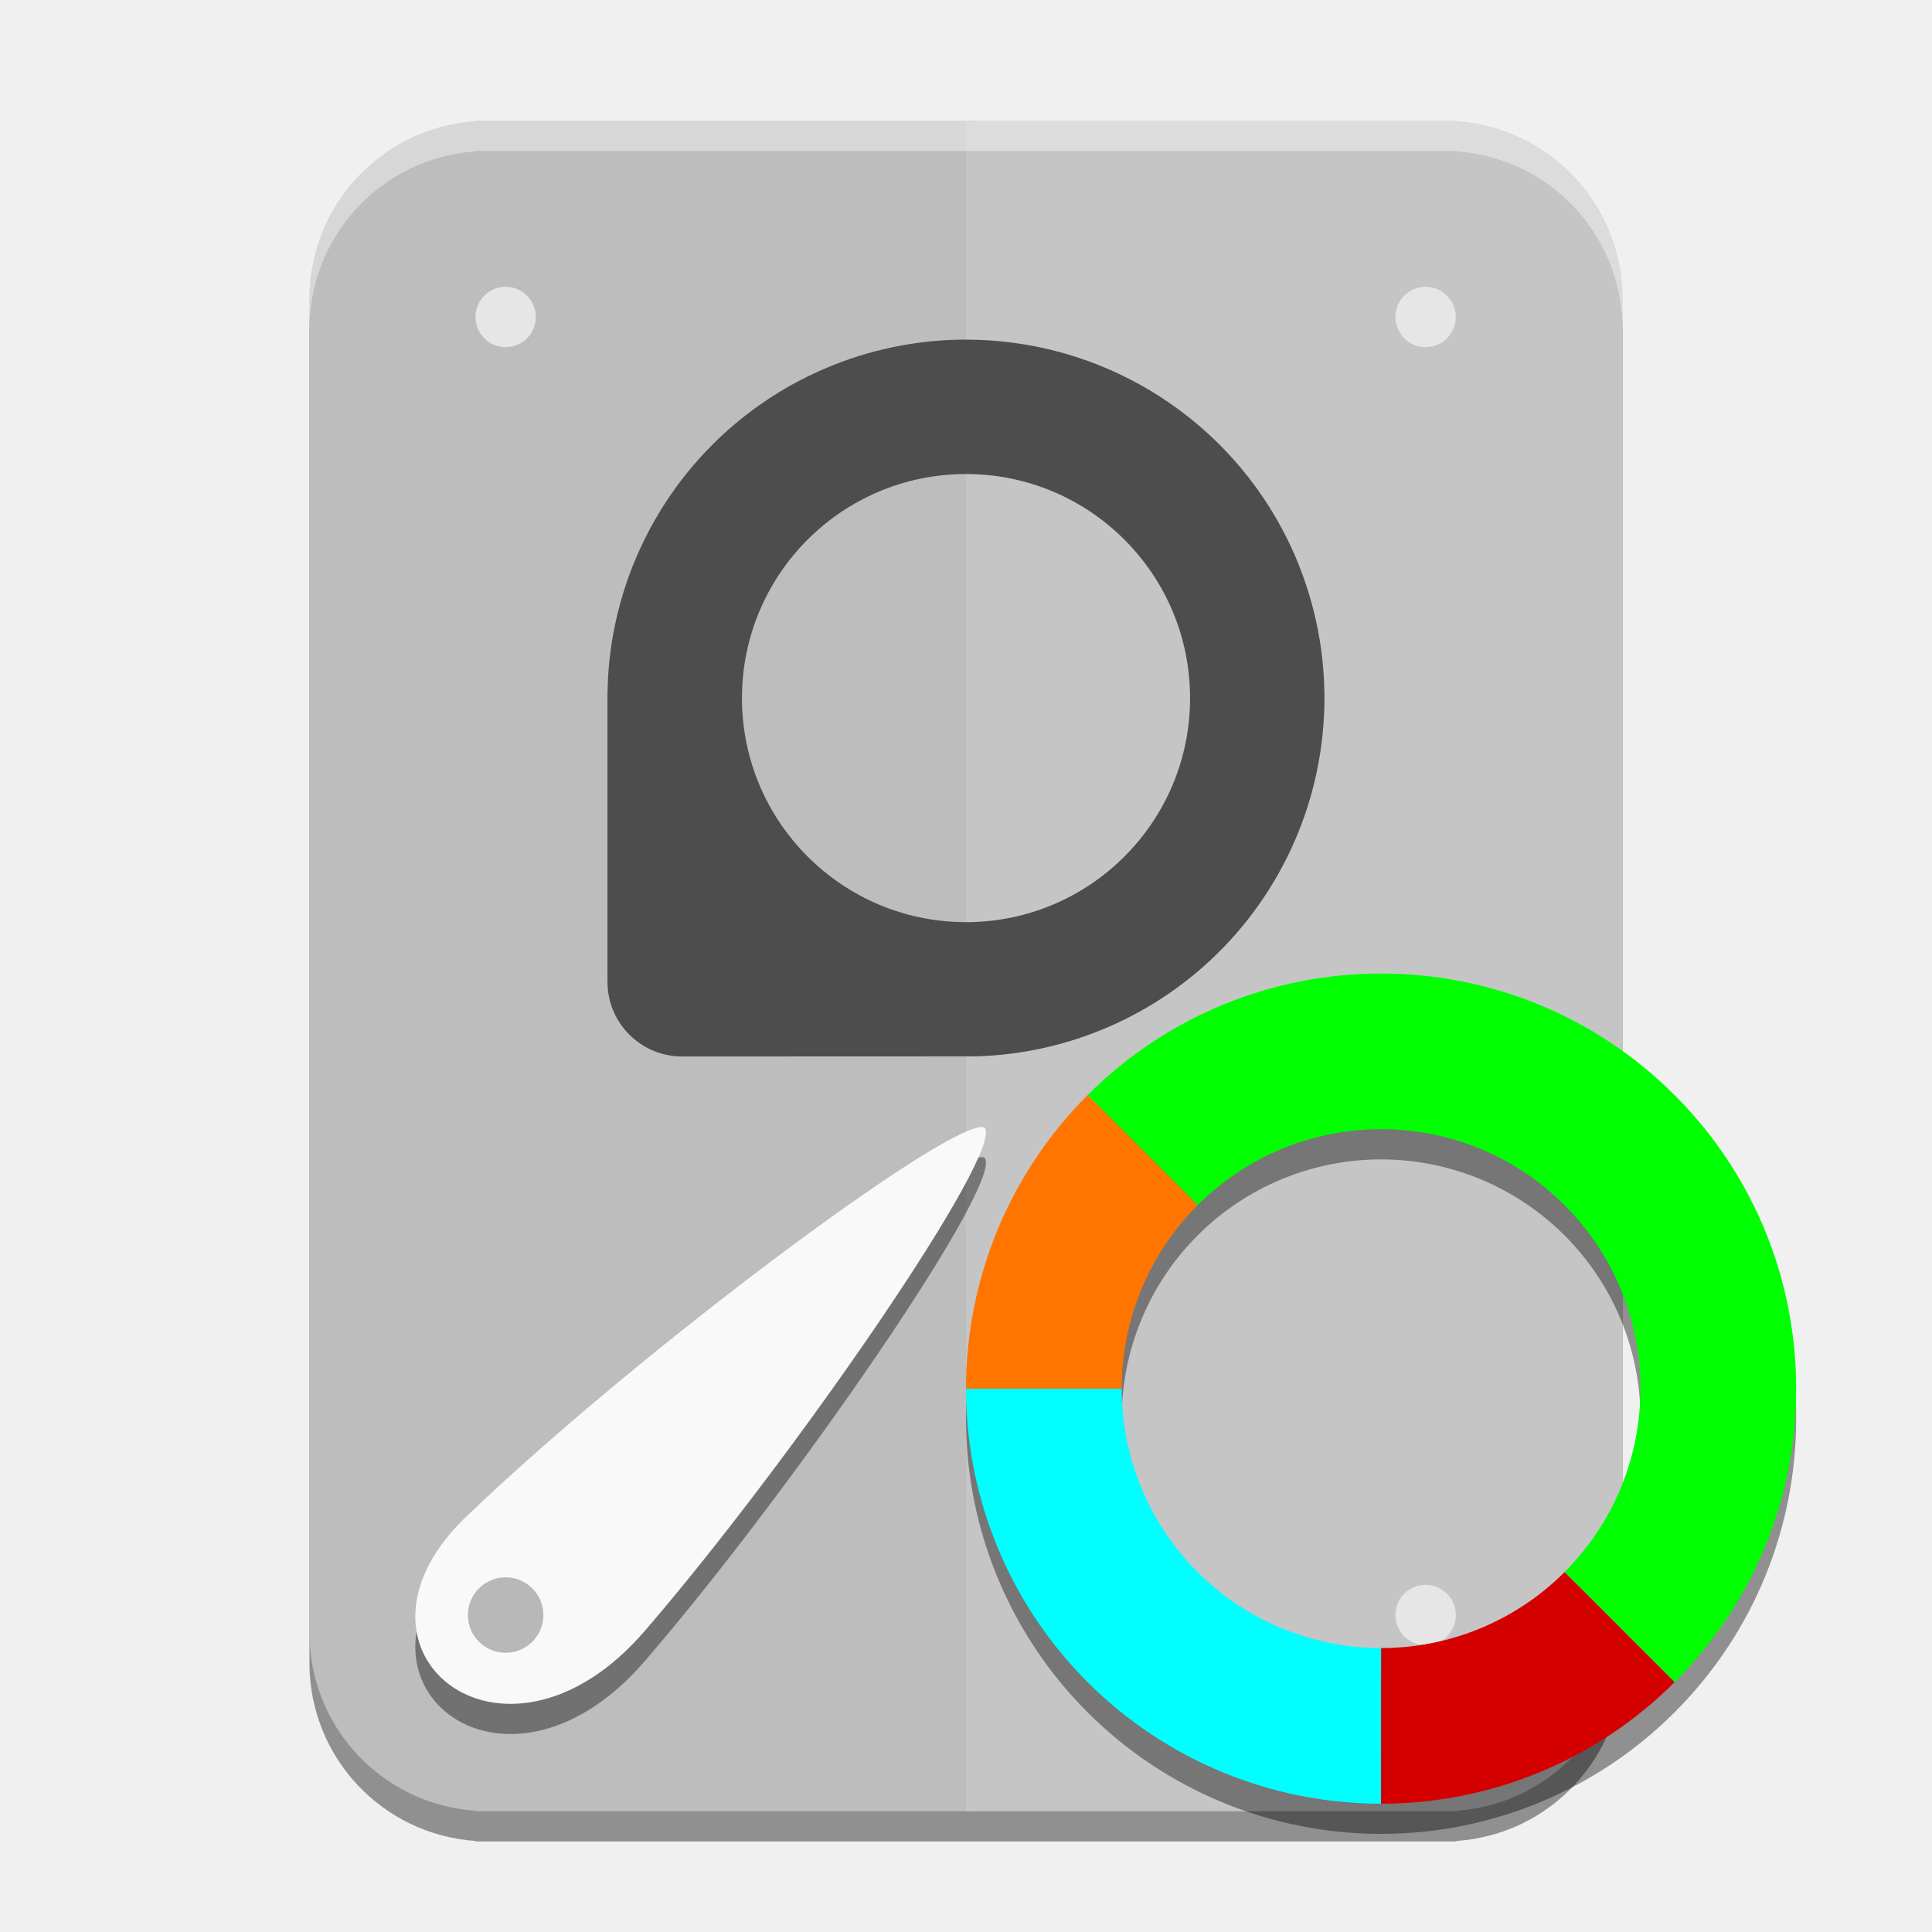
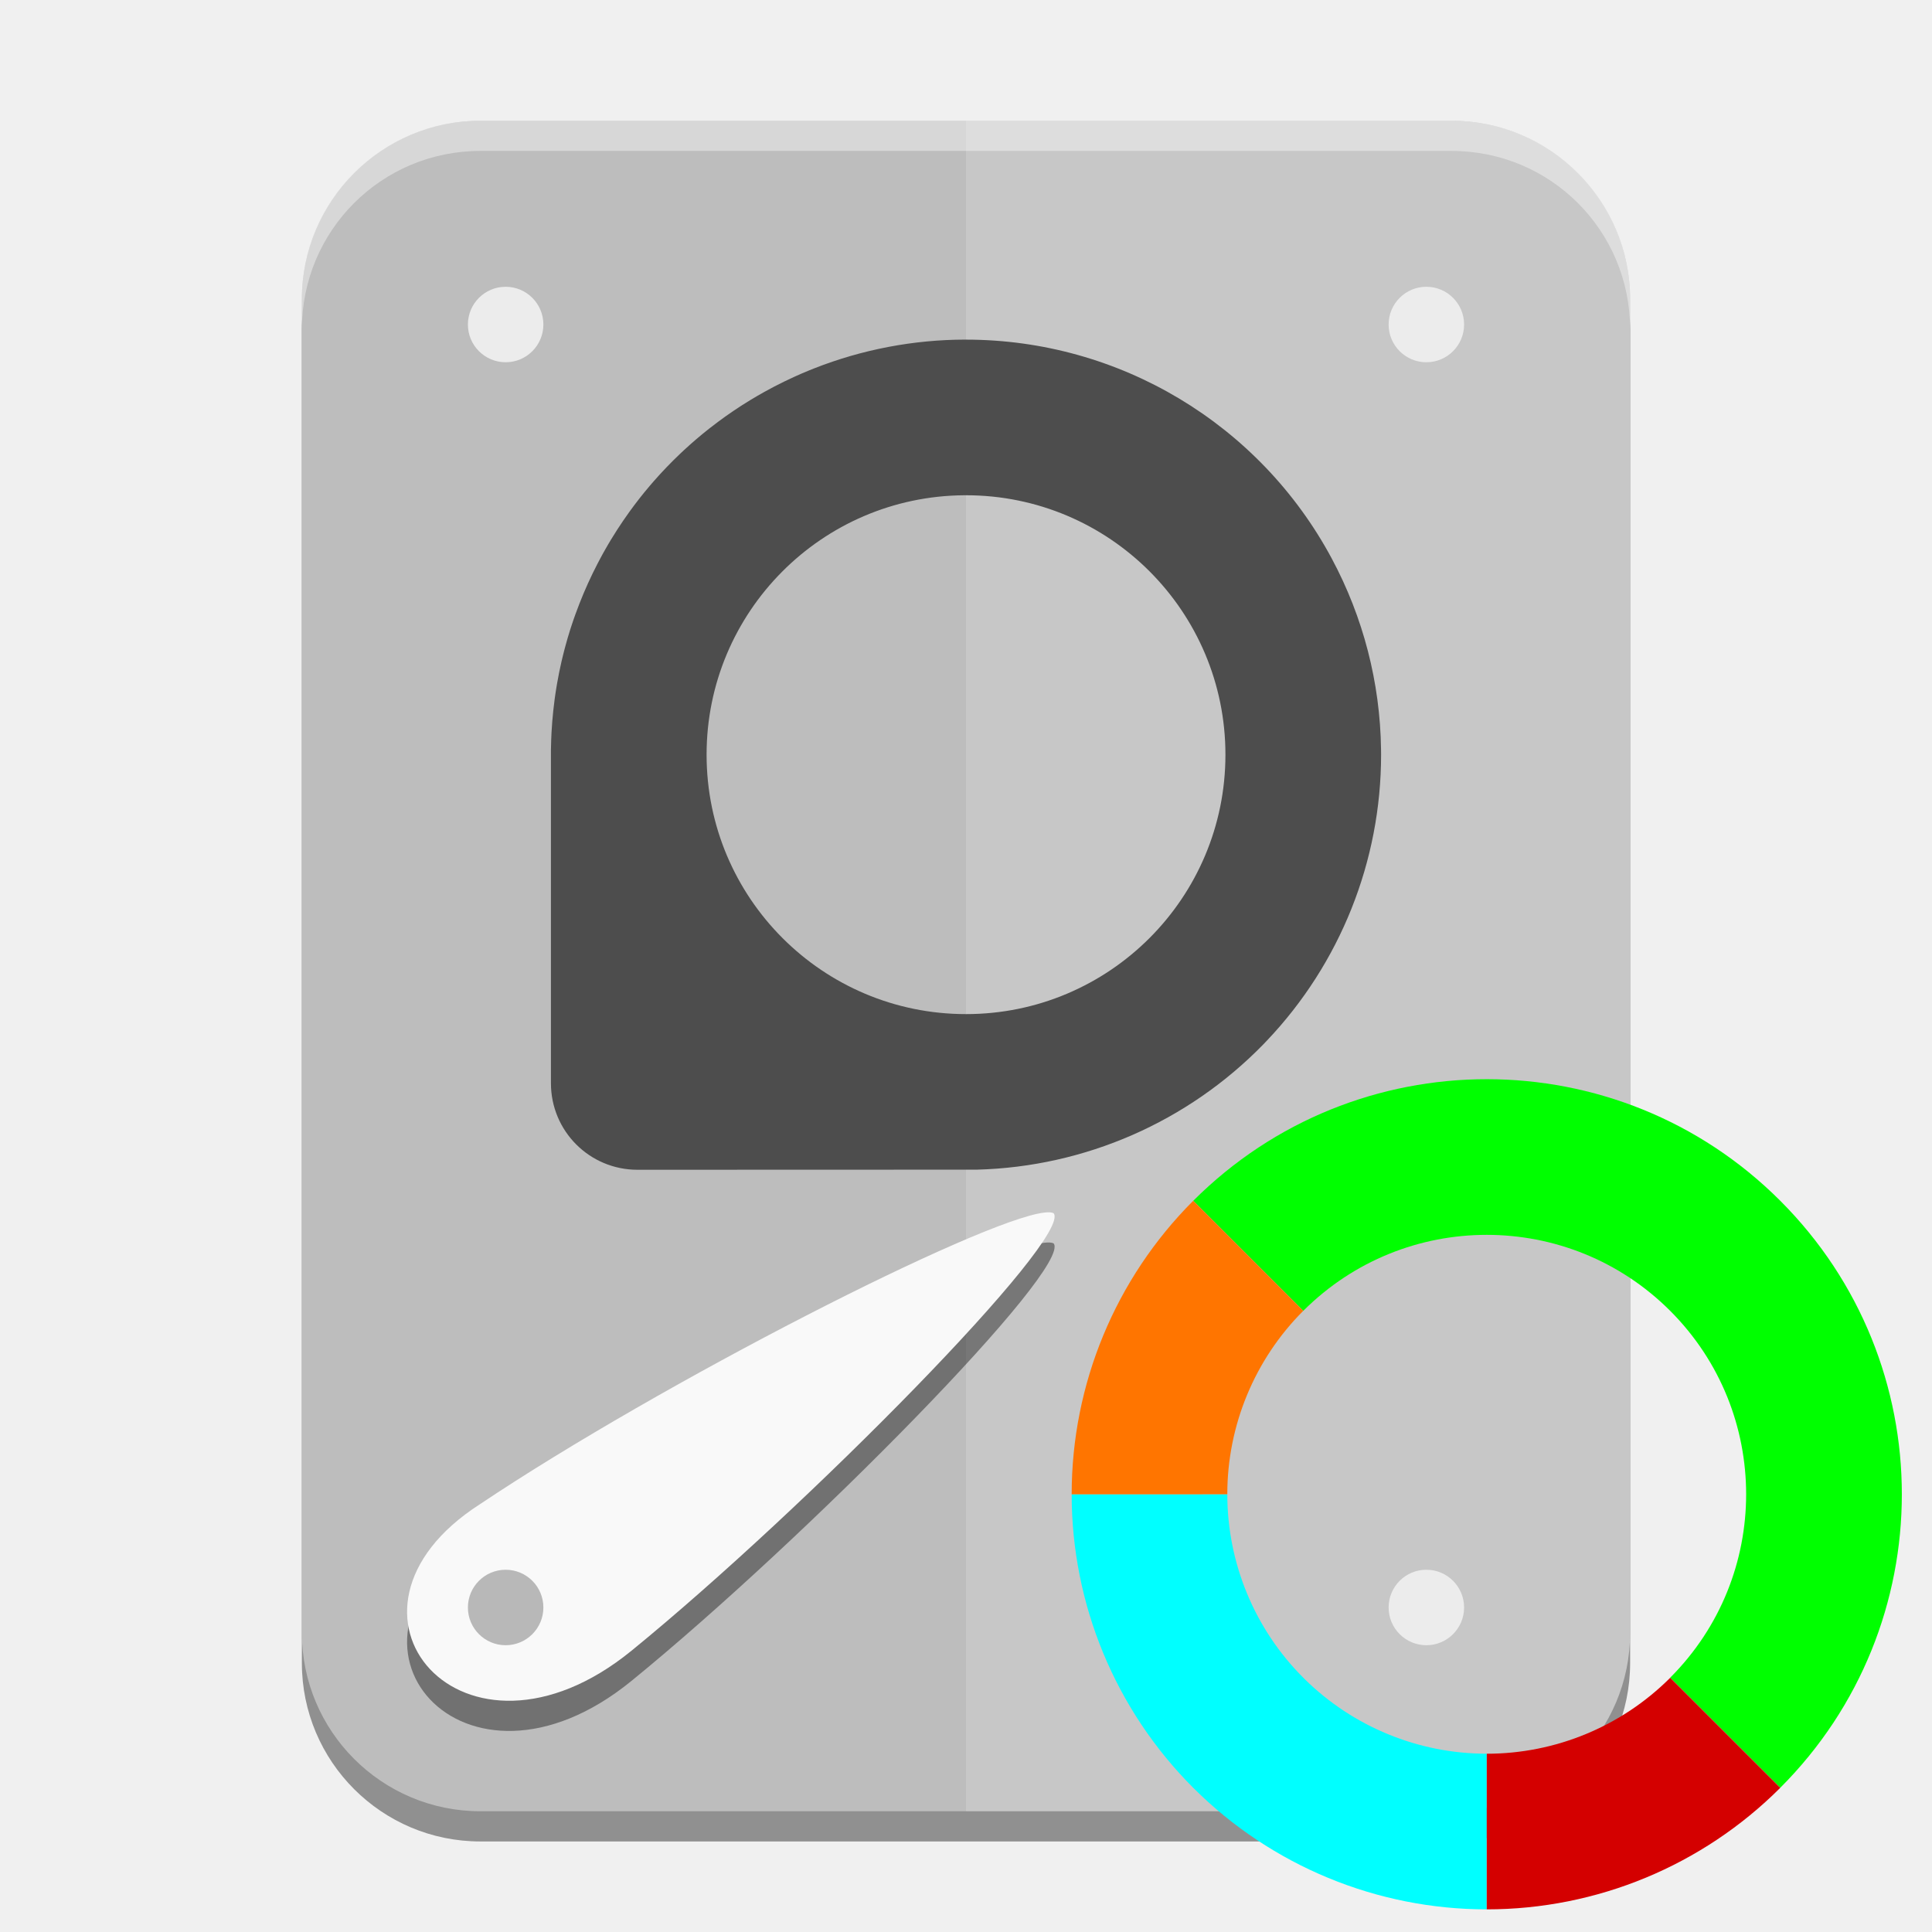
<svg xmlns="http://www.w3.org/2000/svg" width="256" height="256" viewBox="0 0 67.733 67.733" version="1.1" id="svg8">
  <defs id="defs2" />
  <g id="layer4" style="display:inline">
    <g id="layer1" style="display:inline;opacity:0.4">
-       <path transform="scale(0.2645833)" d="m 63,20 v 0.064 C 50.673,20.917 41,31.121 41,43.672 V 220.328 c 0,12.551 9.673,22.755 22,23.607 V 244 H 64.672 104.328 128 151.672 191.328 193 v -0.064 c 12.327,-0.853 22,-11.056 22,-23.607 V 43.672 C 215,31.121 205.327,20.917 193,20.064 V 20 H 191.328 151.672 128 104.328 64.672 Z" style="display:inline;opacity:1;fill:#000000;fill-opacity:1;stroke-width:3.746;paint-order:stroke fill markers" id="path1561" />
+       <rect style="display:inline;fill:#000000;fill-opacity:1;stroke:none;stroke-width:0.31;stroke-linecap:round;stroke-linejoin:round" id="rect4" width="46.567" height="59.267" x="10.583" y="5.292" ry="6.259" />
    </g>
    <g style="display:inline" id="layer9">
-       <path id="rect1509" style="fill:#bdbdbd;fill-opacity:1;stroke-width:3.746;paint-order:stroke fill markers" d="m 63,16 v 0.064 C 50.673,16.917 41,27.121 41,39.672 V 216.328 c 0,12.551 9.673,22.755 22,23.607 V 240 h 1.672 39.656 c 8.224,0 16.448,0 24.672,0 V 16 c -8.224,0 -16.448,0 -24.672,0 H 64.672 Z" transform="scale(0.2645833)" />
-       <path d="m 51.065,4.233 v 0.017 c 3.262,0.226 5.821,2.925 5.821,6.246 v 46.74 c 0,3.321 -2.559,6.02 -5.821,6.246 v 0.017 H 50.622 40.13 33.867 V 57.237 10.497 4.233 h 6.263 10.492 z" style="fill:#c5c5c5;fill-opacity:1;stroke-width:0.991;paint-order:stroke fill markers" id="path1533" />
+       <rect style="display:inline;fill:#bdbdbd;fill-opacity:1;stroke:none;stroke-width:0.31;stroke-linecap:round;stroke-linejoin:round" id="rect2" width="46.567" height="59.267" x="10.583" y="4.233" ry="6.259" />
+       <path id="rect3" style="display:inline;opacity:0.15;fill:#ffffff;fill-opacity:1;stroke:none;stroke-width:0.31;stroke-linecap:round;stroke-linejoin:round" d="m 50.891,4.233 c 3.468,0 6.259,2.792 6.259,6.259 v 46.749 c 0,3.468 -2.792,6.259 -6.259,6.259 H 33.867 V 4.233 Z" />
    </g>
    <g id="layer5" style="display:inline;opacity:0.4">
-       <path d="m 16.669,4.233 v 0.017 c -3.262,0.226 -5.821,2.925 -5.821,6.246 v 1.058 c 0,-3.321 2.559,-6.02 5.821,-6.246 v -0.017 h 0.442 10.492 6.263 6.263 10.492 0.442 v 0.017 c 3.262,0.226 5.821,2.925 5.821,6.246 v -1.058 c 0,-3.321 -2.559,-6.02 -5.821,-6.246 V 4.233 H 50.622 40.13 33.867 27.603 17.111 Z" style="fill:#ffffff;fill-opacity:1;stroke-width:0.991;paint-order:stroke fill markers;opacity:1" id="path1539" />
+       <path id="rect5" style="display:inline;fill:#ffffff;fill-opacity:1;stroke:none;stroke-width:0.31;stroke-linecap:round;stroke-linejoin:round" d="m 16.842,4.233 c -3.468,0 -6.259,2.792 -6.259,6.259 v 1.058 c 0,-3.468 2.792,-6.259 6.259,-6.259 h 34.049 c 3.468,0 6.259,2.792 6.259,6.259 v -1.058 c 0,-3.468 -2.792,-6.259 -6.259,-6.259 z" />
    </g>
  </g>
  <g id="layer2" style="display:inline">
-     <g id="layer8" style="display:inline;opacity:0.4">
-       <path id="path870" style="display:inline;fill:#000000;stroke-width:0.049" d="m 48.463,35.19 a 14.552,14.552 0 0 0 -10.334,4.262 14.552,14.552 0 0 0 -4.262,10.29 h -5.16e-4 a 14.552,14.552 0 0 0 4.262,10.29 14.552,14.552 0 0 0 0.02,0.019 14.552,14.552 0 0 0 10.27,4.243 v -5.16e-4 a 14.552,14.552 0 0 0 10.29,-4.262 14.552,14.552 0 0 0 0,-20.58 14.552,14.552 0 0 0 -10.246,-4.262 z m -0.013,5.457 a 9.095,9.095 0 0 1 6.4,2.664 9.095,9.095 0 0 1 0,12.862 9.095,9.095 0 0 1 -6.431,2.664 9.095,9.095 0 0 1 -6.388,-2.621 9.095,9.095 0 0 1 -0.043,-0.043 9.095,9.095 0 0 1 -2.664,-6.431 9.095,9.095 0 0 1 2.664,-6.431 9.095,9.095 0 0 1 6.462,-2.664 z" />
-       <path id="path886" style="display:inline;fill:#000000;fill-opacity:1;stroke-width:0.025" d="m 34.179,40.614 c -2.171,0.654 -12.164,8.184 -17.714,13.503 -5.12,4.726 1.159,9.888 6.13,4.13 5.162,-5.979 12.73,-16.956 11.91,-17.669 -0.072,-0.02 -0.182,-0.007 -0.326,0.036 z" />
+     <g id="g7" style="display:inline;opacity:0.4">
+       <path id="path7" style="display:inline;fill:#000000;fill-opacity:1;stroke-width:0.025" d="m 36.61,43.569 c -2.251,0.267 -13.399,5.95 -19.787,10.226 -5.862,3.766 -0.574,9.939 5.321,5.131 6.121,-4.993 15.478,-14.491 14.794,-15.336 -0.067,-0.032 -0.178,-0.039 -0.328,-0.021 z" />
    </g>
-     <path id="path31" style="fill:#4d4d4d;stroke-width:0.043" d="m 33.843,11.906 c -1.564,0.003 -3.114,0.298 -4.57,0.87 -0.052,0.02 -0.104,0.041 -0.155,0.062 -0.155,0.063 -0.308,0.13 -0.46,0.199 -0.101,0.046 -0.202,0.094 -0.303,0.142 -0.2,0.098 -0.398,0.201 -0.593,0.309 -0.146,0.081 -0.291,0.165 -0.433,0.252 -0.333,0.203 -0.656,0.421 -0.969,0.654 -0.089,0.067 -0.178,0.134 -0.266,0.203 -0.263,0.207 -0.517,0.424 -0.762,0.651 -0.041,0.038 -0.082,0.076 -0.122,0.114 -0.283,0.269 -0.552,0.55 -0.809,0.844 -0.037,0.042 -0.073,0.084 -0.109,0.126 -0.217,0.255 -0.423,0.518 -0.619,0.789 -0.065,0.09 -0.129,0.182 -0.191,0.274 -0.126,0.184 -0.246,0.372 -0.362,0.562 -0.029,0.047 -0.057,0.095 -0.085,0.143 -0.028,0.048 -0.056,0.096 -0.084,0.145 -0.028,0.048 -0.055,0.097 -0.082,0.145 -0.027,0.049 -0.054,0.098 -0.08,0.147 -0.026,0.049 -0.052,0.098 -0.078,0.147 -0.205,0.396 -0.39,0.802 -0.552,1.217 -0.04,0.104 -0.08,0.208 -0.117,0.313 -0.019,0.052 -0.038,0.105 -0.056,0.157 v 6.29e-4 c -0.018,0.052 -0.036,0.105 -0.053,0.158 v 6.29e-4 c -0.018,0.053 -0.035,0.105 -0.052,0.158 -0.05,0.159 -0.097,0.32 -0.141,0.481 -0.015,0.054 -0.029,0.107 -0.043,0.161 v 6.28e-4 c -0.014,0.054 -0.027,0.108 -0.041,0.161 v 6.28e-4 c -0.013,0.054 -0.026,0.108 -0.039,0.162 -0.05,0.217 -0.094,0.436 -0.133,0.655 -0.01,0.055 -0.019,0.11 -0.028,0.164 v 6.27e-4 c -0.009,0.055 -0.017,0.11 -0.025,0.164 -0.008,0.055 -0.016,0.11 -0.023,0.166 -0.015,0.11 -0.028,0.221 -0.04,0.332 -0.012,0.111 -0.022,0.222 -0.031,0.333 -0.009,0.111 -0.016,0.222 -0.022,0.333 v 6.29e-4 c -0.008,0.15 -0.013,0.301 -0.016,0.452 v 0.012 c -1.82e-4,0.013 -0.002,0.025 -0.002,0.038 v 0.166 9.946 c 0,1.452 1.169,2.622 2.622,2.622 3.325,0 6.989,-0.004 10.281,-0.004 3.27,-0.087 6.377,-1.446 8.661,-3.787 0.039,-0.04 0.078,-0.08 0.116,-0.121 2.219,-2.336 3.456,-5.434 3.456,-8.656 -9.7e-5,-0.056 -5.64e-4,-0.111 -0.001,-0.167 -0.027,-2.015 -0.538,-3.993 -1.489,-5.769 v -6.28e-4 C 42.755,14.455 38.499,11.907 33.867,11.907 h -0.024 z m -0.029,4.713 c 0.018,-5.9e-5 0.035,-5.9e-5 0.053,0 4.338,-2e-6 7.855,3.517 7.855,7.855 0,4.338 -3.517,7.855 -7.855,7.855 -4.338,-10e-7 -7.855,-3.517 -7.855,-7.855 -9.6e-5,-4.318 3.485,-7.826 7.802,-7.855 z" />
-     <path id="path1106" style="fill:#f9f9f9;fill-opacity:1;stroke-width:0.025" d="m 34.179,39.556 c -2.171,0.654 -12.164,8.184 -17.714,13.503 -5.12,4.726 1.159,9.888 6.13,4.13 5.162,-5.979 12.73,-16.956 11.91,-17.669 -0.072,-0.02 -0.182,-0.007 -0.326,0.036 z" />
-     <circle cy="56.621" cx="17.727" id="circle861" style="display:inline;fill:#b8b8b8;fill-opacity:1;stroke-width:0.018" r="1.323" />
-     <circle style="display:inline;fill:#e6e6e6;fill-opacity:1;stroke-width:0.026" id="path18" cx="17.727" cy="11.113" r="1.058" />
-     <circle r="1.058" cy="11.113" cx="49.98" id="path18-3" style="display:inline;fill:#e6e6e6;fill-opacity:1;stroke-width:0.026" />
-     <circle r="1.058" cy="56.621" cx="49.98" id="circle856" style="display:inline;fill:#e6e6e6;fill-opacity:1;stroke-width:0.026" />
-     <g id="g1077" transform="matrix(1.375,0,0,1.375,-17.06562,-18.62005)" style="display:inline">
+     <path id="path8" style="fill:#4d4d4d;stroke-width:0.049" d="m 33.839,11.906 c -1.811,0.003 -3.606,0.345 -5.291,1.007 -0.06,0.024 -0.12,0.047 -0.18,0.072 -0.179,0.073 -0.356,0.15 -0.532,0.23 -0.117,0.053 -0.234,0.108 -0.35,0.165 -0.232,0.113 -0.461,0.233 -0.686,0.358 -0.169,0.094 -0.336,0.191 -0.502,0.292 -0.386,0.235 -0.76,0.487 -1.122,0.757 -0.104,0.077 -0.206,0.155 -0.308,0.235 -0.304,0.239 -0.598,0.491 -0.883,0.754 -0.047,0.044 -0.095,0.088 -0.141,0.132 -0.327,0.311 -0.64,0.637 -0.937,0.977 -0.042,0.049 -0.085,0.097 -0.126,0.146 -0.251,0.295 -0.49,0.6 -0.716,0.914 -0.075,0.105 -0.149,0.21 -0.222,0.317 -0.145,0.213 -0.285,0.43 -0.419,0.651 -0.033,0.055 -0.066,0.11 -0.099,0.166 -0.033,0.056 -0.065,0.112 -0.097,0.168 -0.032,0.056 -0.063,0.112 -0.095,0.168 -0.031,0.057 -0.062,0.113 -0.092,0.171 -0.03,0.057 -0.061,0.113 -0.09,0.171 -0.238,0.458 -0.451,0.929 -0.639,1.41 -0.047,0.12 -0.092,0.241 -0.136,0.362 -0.022,0.06 -0.044,0.121 -0.065,0.182 v 7.28e-4 c -0.021,0.061 -0.042,0.122 -0.062,0.183 v 7.28e-4 c -0.02,0.061 -0.04,0.122 -0.06,0.183 -0.058,0.185 -0.113,0.37 -0.163,0.557 -0.017,0.062 -0.034,0.124 -0.05,0.187 v 7.27e-4 c -0.016,0.062 -0.032,0.124 -0.047,0.187 v 7.27e-4 c -0.015,0.062 -0.03,0.125 -0.045,0.188 -0.058,0.252 -0.109,0.505 -0.153,0.759 -0.011,0.063 -0.022,0.127 -0.032,0.19 v 7.27e-4 c -0.01,0.063 -0.02,0.127 -0.029,0.19 -0.009,0.064 -0.018,0.128 -0.027,0.192 -0.017,0.128 -0.033,0.256 -0.046,0.384 -0.014,0.128 -0.026,0.257 -0.036,0.385 -0.01,0.128 -0.019,0.257 -0.026,0.386 v 7.28e-4 c -0.009,0.174 -0.015,0.349 -0.018,0.523 v 0.014 c -2.11e-4,0.015 -0.002,0.029 -0.002,0.044 v 0.192 11.516 c 0,1.681 1.354,3.035 3.035,3.035 3.905,0 8.055,-0.004 11.904,-0.004 3.786,-0.101 7.384,-1.674 10.029,-4.385 0.045,-0.046 0.09,-0.093 0.134,-0.14 2.569,-2.704 4.002,-6.292 4.002,-10.022 -1.06e-4,-0.064 -6.39e-4,-0.129 -0.002,-0.193 -0.031,-2.333 -0.623,-4.624 -1.725,-6.68 v -7.28e-4 C 44.159,14.857 39.23,11.907 33.867,11.907 h -0.028 z m -0.033,5.457 c 0.02,-6.8e-5 0.041,-6.8e-5 0.061,0 5.023,-2e-6 9.095,4.072 9.095,9.095 0,5.023 -4.072,9.095 -9.095,9.095 -5.023,0 -9.095,-4.072 -9.095,-9.095 -1.12e-4,-4.999 4.035,-9.061 9.034,-9.095 z" />
+     <path id="path9" style="fill:#f9f9f9;fill-opacity:1;stroke-width:0.025" d="m 36.61,42.511 c -2.251,0.267 -13.399,5.95 -19.787,10.226 -5.862,3.766 -0.574,9.939 5.321,5.131 6.121,-4.993 15.478,-14.491 14.794,-15.336 -0.067,-0.032 -0.178,-0.039 -0.328,-0.021 z" />
+     <g id="g12">
+       <circle cy="56.356" cx="17.727" id="circle9" style="display:inline;fill:#b8b8b8;fill-opacity:1;stroke-width:0.018" r="1.323" />
+       <circle style="display:inline;fill:#ececec;fill-opacity:1;stroke-width:0.033" id="circle10" cx="17.727" cy="11.377" r="1.323" />
+       <circle r="1.323" cy="11.377" cx="50.006" id="circle11" style="display:inline;fill:#ececec;fill-opacity:1;stroke-width:0.033" />
+       <circle r="1.323" cy="56.356" cx="50.006" id="circle12" style="display:inline;fill:#ececec;fill-opacity:1;stroke-width:0.033" />
+     </g>
+     <g id="g1077" transform="matrix(1.375,0,0,1.375,-13.36145,-14.91588)" style="display:inline">
      <path transform="scale(0.2645833)" d="m 140,185 a 40,40 0 0 0 11.715,28.285 40,40 0 0 0 0.055,0.053 A 40,40 0 0 0 180,225 v -15 a 25,25 0 0 1 -17.559,-7.203 25,25 0 0 1 -0.119,-0.119 A 25,25 0 0 1 155,185 Z" style="fill:#00ffff;stroke-width:0.136" id="path31-3" />
      <path d="m 55.109,56.431 a 10.583,10.583 0 0 0 0,-14.967 10.583,10.583 0 0 0 -14.967,-1e-6 l 2.806,2.806 a 6.615,6.615 0 0 1 9.354,10e-7 6.615,6.615 0 0 1 0,9.354 z" style="display:inline;fill:#00ff00;stroke-width:0.036" id="path31-3-5" />
      <path d="m 47.625,59.531 a 10.583,10.583 0 0 0 7.484,-3.099 l -2.806,-2.806 a 6.615,6.615 0 0 1 -4.677,1.937 z" style="display:inline;fill:#d40000;stroke-width:0.036" id="path31-3-56" />
      <path id="path31-3-56-2" style="display:inline;fill:#ff7500;fill-opacity:1;stroke-width:0.036" d="m 37.042,48.948 a 10.583,10.583 0 0 1 3.099,-7.484 l 2.806,2.806 a 6.615,6.615 0 0 0 -1.937,4.677 z" />
    </g>
  </g>
</svg>
